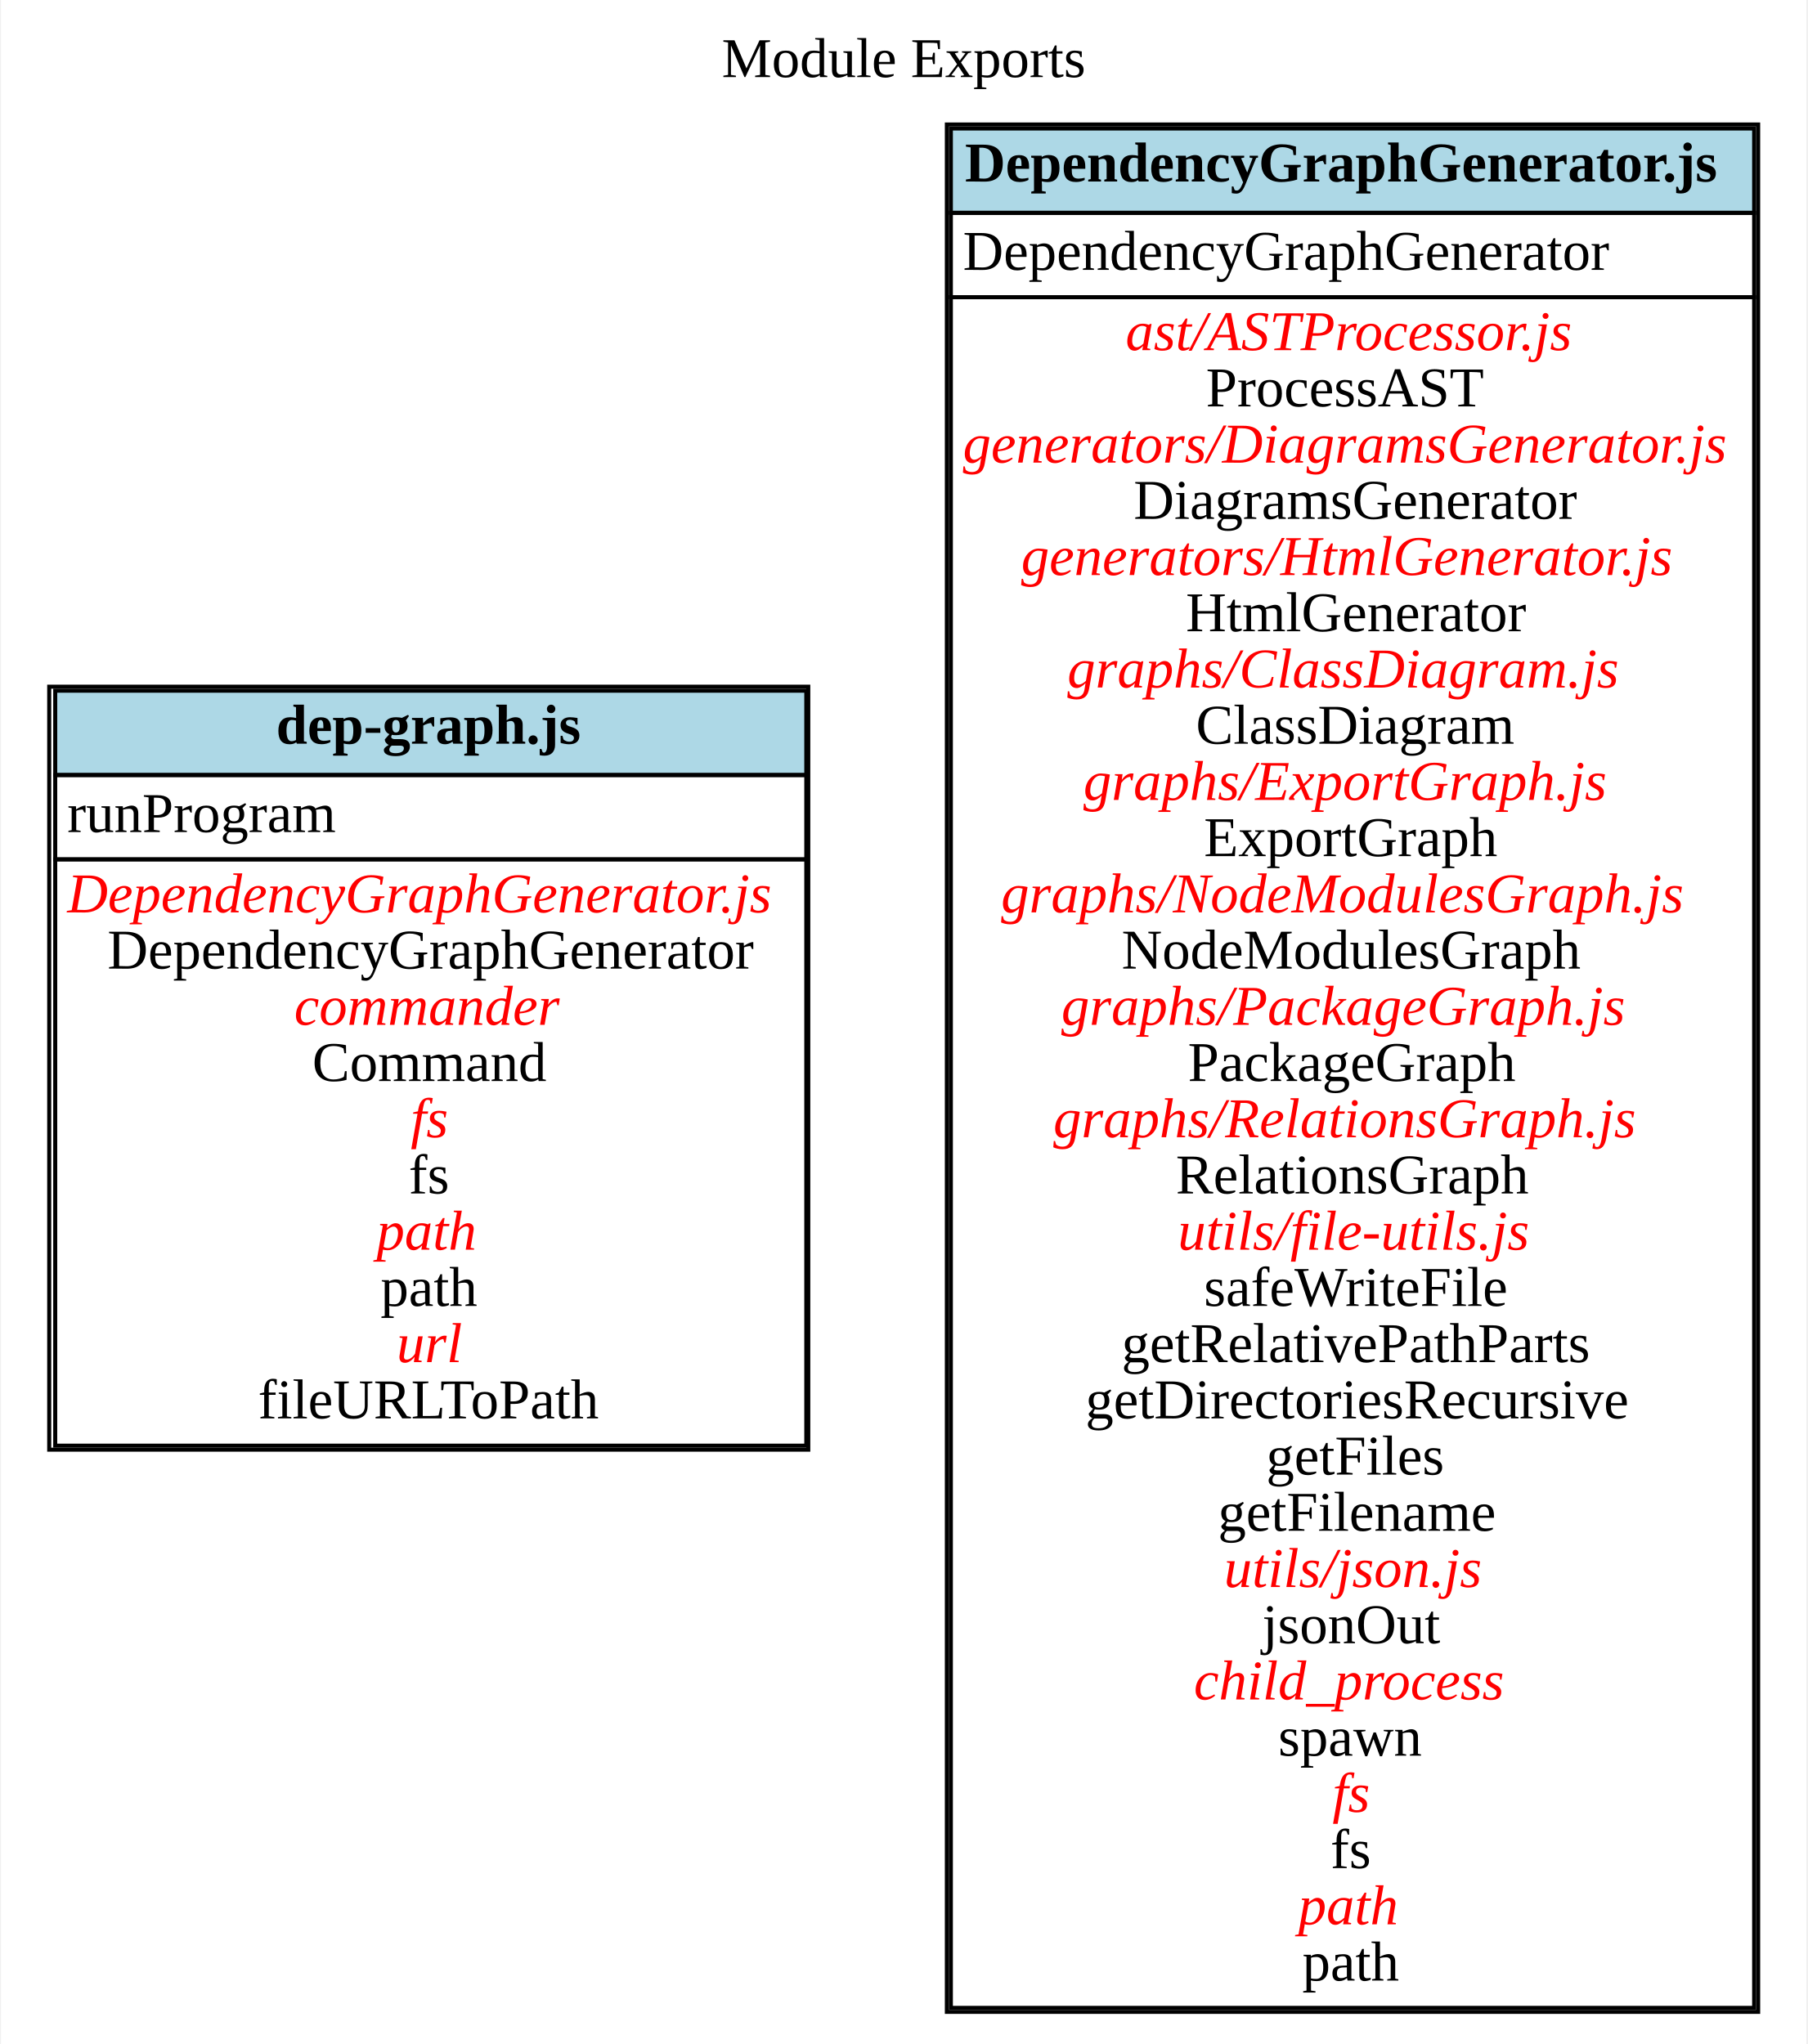
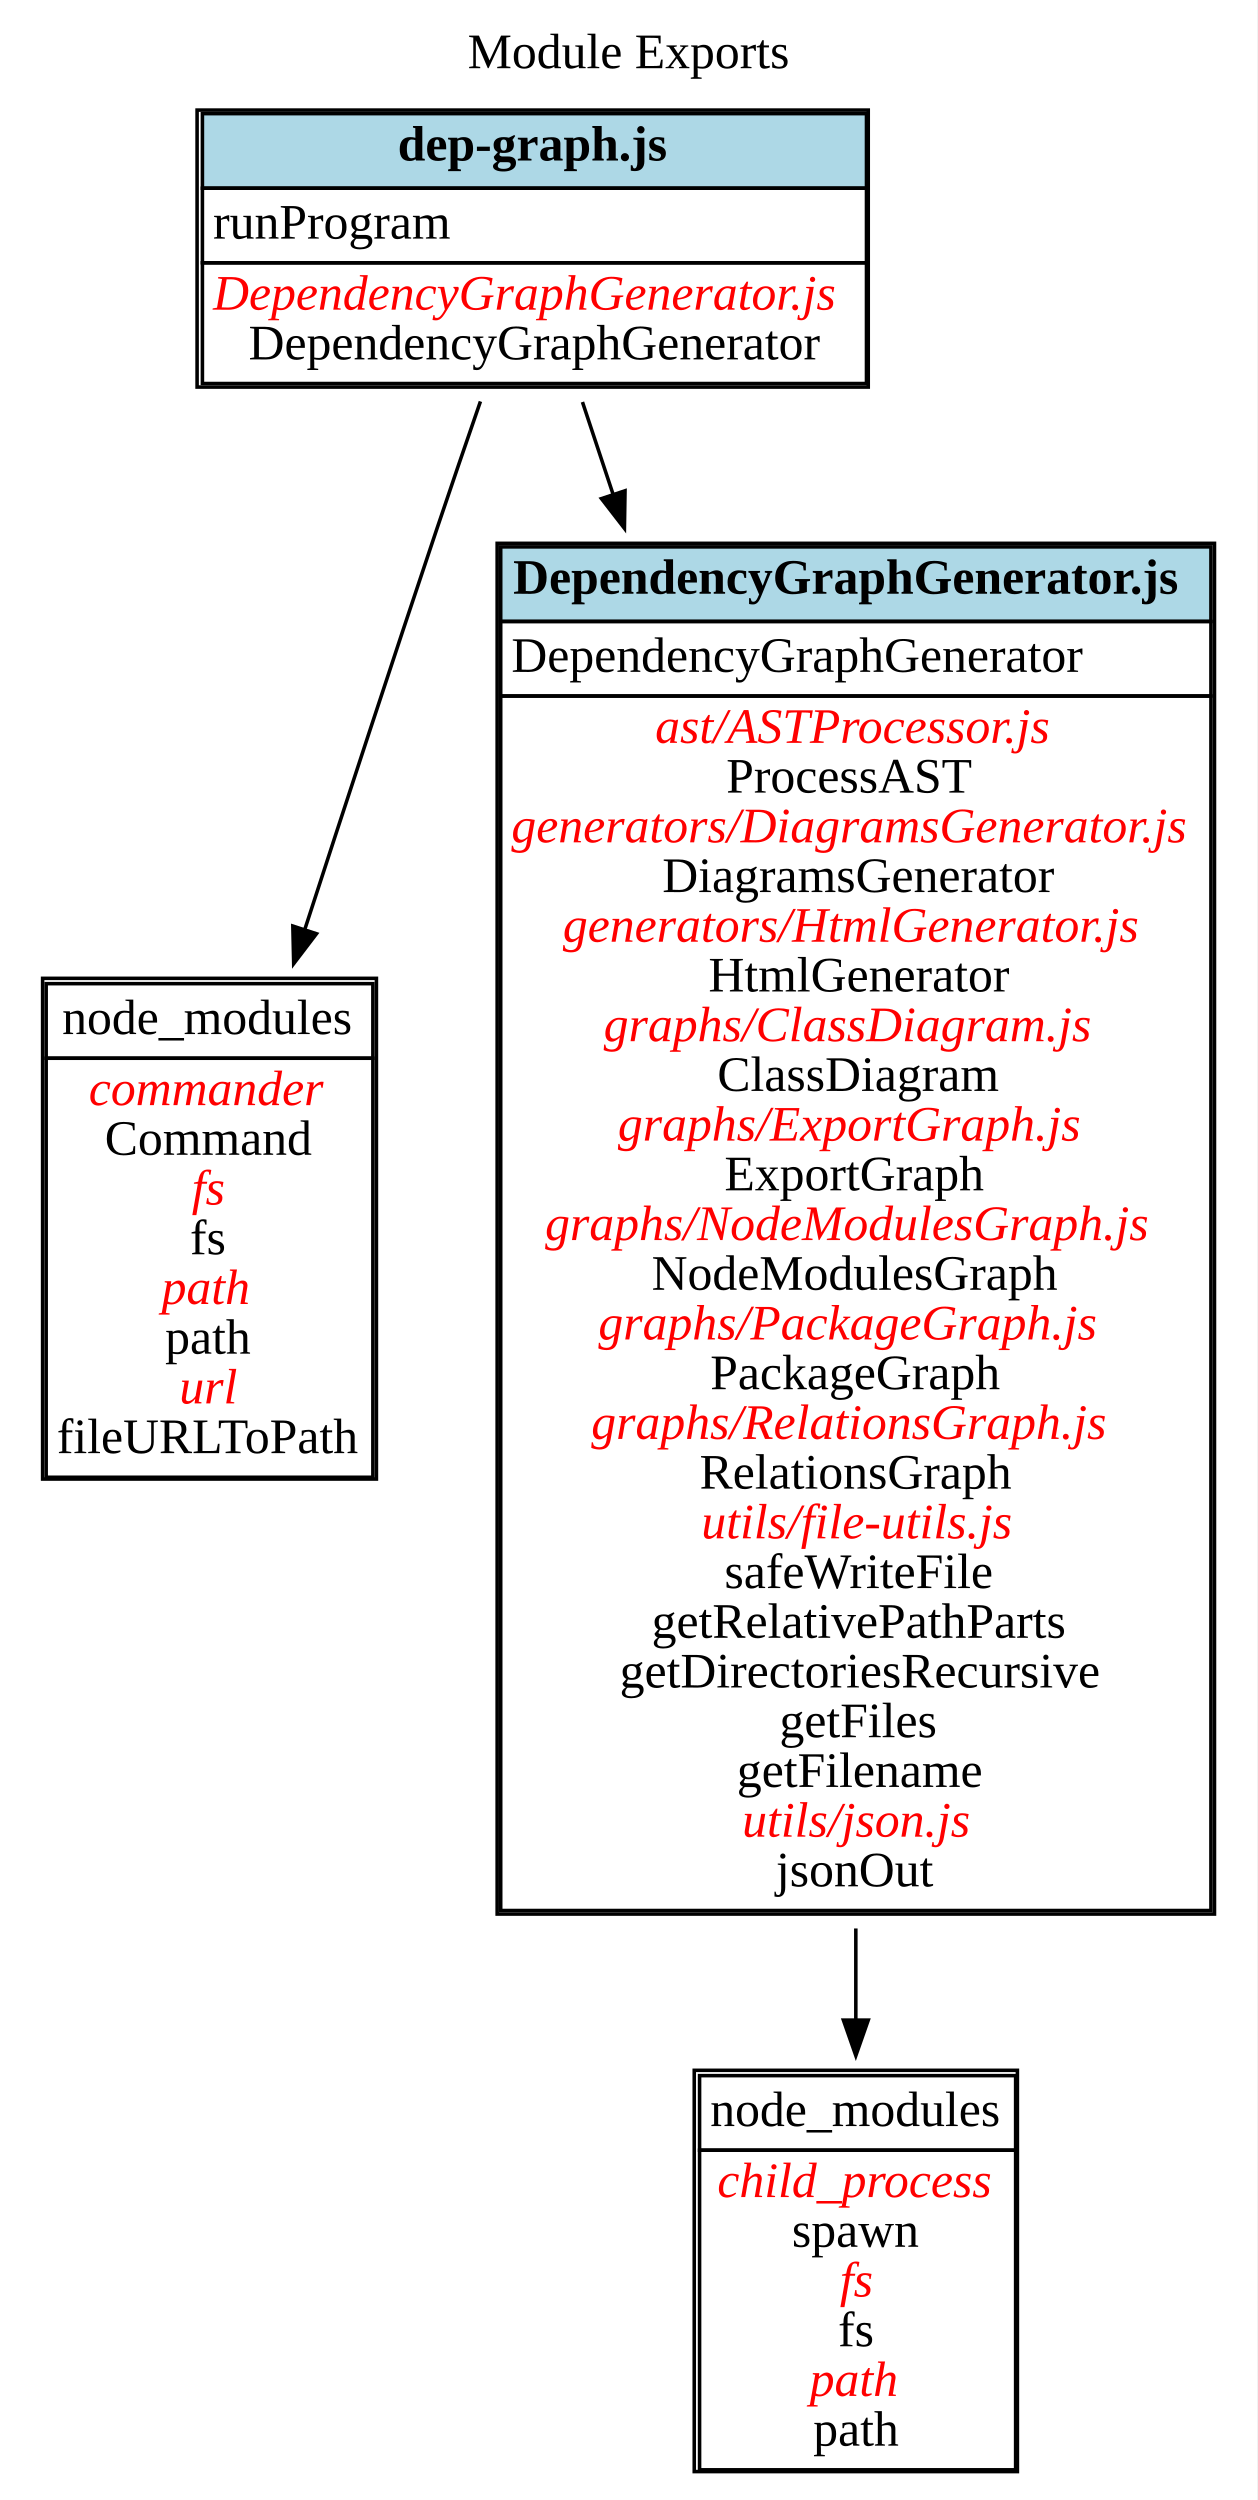
- <svg xmlns="http://www.w3.org/2000/svg" width="450pt" height="509pt" viewBox="0.00 0.00 449.50 509.00">
-   <g id="graph0" class="graph" transform="scale(1 1) rotate(0) translate(4 505)">
-     <polygon fill="white" stroke="transparent" points="-4,4 -4,-505 445.5,-505 445.5,4 -4,4" />
-     <text text-anchor="middle" x="220.75" y="-485.8" font-family="Times New Roman,serif" font-size="14.00"> Module Exports</text>
+ <svg xmlns="http://www.w3.org/2000/svg" width="354pt" height="704pt" viewBox="0.00 0.00 354.00 704.00">
+   <g id="graph0" class="graph" transform="scale(1 1) rotate(0) translate(4 700)">
+     <polygon fill="white" stroke="transparent" points="-4,4 -4,-700 350,-700 350,4 -4,4" />
+     <text text-anchor="middle" x="173" y="-680.8" font-family="Times New Roman,serif" font-size="14.00"> Module Exports</text>
    <g id="node1" class="node">
-       <polygon fill="lightblue" stroke="transparent" points="9.5,-312 9.5,-333 196.5,-333 196.5,-312 9.5,-312" />
-       <polygon fill="none" stroke="black" points="9.5,-312 9.5,-333 196.5,-333 196.5,-312 9.5,-312" />
-       <text text-anchor="start" x="64.5" y="-319.8" font-family="Times New Roman,serif" font-weight="bold" font-size="14.00">dep-graph.js</text>
-       <polygon fill="none" stroke="black" points="9.5,-291 9.5,-312 196.5,-312 196.5,-291 9.5,-291" />
-       <text text-anchor="start" x="12.5" y="-297.8" font-family="Times New Roman,serif" font-size="14.00">runProgram</text>
-       <polygon fill="none" stroke="black" points="9.5,-145 9.5,-291 196.5,-291 196.5,-145 9.5,-145" />
-       <text text-anchor="start" x="12.5" y="-277.8" font-family="Times New Roman,serif" font-style="italic" font-size="14.00" fill="red">DependencyGraphGenerator.js</text>
-       <text text-anchor="start" x="22.5" y="-263.8" font-family="Times New Roman,serif" font-size="14.00">DependencyGraphGenerator</text>
-       <text text-anchor="start" x="69" y="-249.8" font-family="Times New Roman,serif" font-style="italic" font-size="14.00" fill="red">commander</text>
-       <text text-anchor="start" x="73.5" y="-235.8" font-family="Times New Roman,serif" font-size="14.00">Command</text>
-       <text text-anchor="start" x="98" y="-221.8" font-family="Times New Roman,serif" font-style="italic" font-size="14.00" fill="red">fs</text>
-       <text text-anchor="start" x="97.5" y="-207.8" font-family="Times New Roman,serif" font-size="14.00">fs</text>
-       <text text-anchor="start" x="89.5" y="-193.8" font-family="Times New Roman,serif" font-style="italic" font-size="14.00" fill="red">path</text>
-       <text text-anchor="start" x="90.5" y="-179.8" font-family="Times New Roman,serif" font-size="14.00">path</text>
-       <text text-anchor="start" x="94.5" y="-165.8" font-family="Times New Roman,serif" font-style="italic" font-size="14.00" fill="red">url</text>
-       <text text-anchor="start" x="60" y="-151.8" font-family="Times New Roman,serif" font-size="14.00">fileURLToPath</text>
-       <polygon fill="none" stroke="black" points="8,-144 8,-334 197,-334 197,-144 8,-144" />
+       <polygon fill="lightblue" stroke="transparent" points="53,-647 53,-668 240,-668 240,-647 53,-647" />
+       <polygon fill="none" stroke="black" points="53,-647 53,-668 240,-668 240,-647 53,-647" />
+       <text text-anchor="start" x="108" y="-654.8" font-family="Times New Roman,serif" font-weight="bold" font-size="14.00">dep-graph.js</text>
+       <polygon fill="none" stroke="black" points="53,-626 53,-647 240,-647 240,-626 53,-626" />
+       <text text-anchor="start" x="56" y="-632.8" font-family="Times New Roman,serif" font-size="14.00">runProgram</text>
+       <polygon fill="none" stroke="black" points="53,-592 53,-626 240,-626 240,-592 53,-592" />
+       <text text-anchor="start" x="56" y="-612.8" font-family="Times New Roman,serif" font-style="italic" font-size="14.00" fill="red">DependencyGraphGenerator.js</text>
+       <text text-anchor="start" x="66" y="-598.8" font-family="Times New Roman,serif" font-size="14.00">DependencyGraphGenerator</text>
+       <polygon fill="none" stroke="black" points="51.5,-591 51.5,-669 240.5,-669 240.5,-591 51.5,-591" />
    </g>
    <g id="node2" class="node">
-       <polygon fill="lightblue" stroke="transparent" points="232.5,-452 232.5,-473 432.5,-473 432.5,-452 232.5,-452" />
-       <polygon fill="none" stroke="black" points="232.5,-452 232.5,-473 432.5,-473 432.5,-452 232.5,-452" />
-       <text text-anchor="start" x="236" y="-459.8" font-family="Times New Roman,serif" font-weight="bold" font-size="14.00">DependencyGraphGenerator.js</text>
-       <polygon fill="none" stroke="black" points="232.5,-431 232.5,-452 432.5,-452 432.5,-431 232.5,-431" />
-       <text text-anchor="start" x="235.5" y="-437.8" font-family="Times New Roman,serif" font-size="14.00">DependencyGraphGenerator</text>
-       <polygon fill="none" stroke="black" points="232.5,-5 232.5,-431 432.5,-431 432.5,-5 232.5,-5" />
-       <text text-anchor="start" x="276" y="-417.8" font-family="Times New Roman,serif" font-style="italic" font-size="14.00" fill="red">ast/ASTProcessor.js</text>
-       <text text-anchor="start" x="296" y="-403.8" font-family="Times New Roman,serif" font-size="14.00">ProcessAST</text>
-       <text text-anchor="start" x="235.5" y="-389.8" font-family="Times New Roman,serif" font-style="italic" font-size="14.00" fill="red">generators/DiagramsGenerator.js</text>
-       <text text-anchor="start" x="278" y="-375.8" font-family="Times New Roman,serif" font-size="14.00">DiagramsGenerator</text>
-       <text text-anchor="start" x="250" y="-361.8" font-family="Times New Roman,serif" font-style="italic" font-size="14.00" fill="red">generators/HtmlGenerator.js</text>
-       <text text-anchor="start" x="291" y="-347.8" font-family="Times New Roman,serif" font-size="14.00">HtmlGenerator</text>
-       <text text-anchor="start" x="261.5" y="-333.8" font-family="Times New Roman,serif" font-style="italic" font-size="14.00" fill="red">graphs/ClassDiagram.js</text>
-       <text text-anchor="start" x="293.5" y="-319.8" font-family="Times New Roman,serif" font-size="14.00">ClassDiagram</text>
-       <text text-anchor="start" x="265.5" y="-305.8" font-family="Times New Roman,serif" font-style="italic" font-size="14.00" fill="red">graphs/ExportGraph.js</text>
-       <text text-anchor="start" x="295.5" y="-291.8" font-family="Times New Roman,serif" font-size="14.00">ExportGraph</text>
-       <text text-anchor="start" x="245" y="-277.8" font-family="Times New Roman,serif" font-style="italic" font-size="14.00" fill="red">graphs/NodeModulesGraph.js</text>
-       <text text-anchor="start" x="275" y="-263.8" font-family="Times New Roman,serif" font-size="14.00">NodeModulesGraph</text>
-       <text text-anchor="start" x="260" y="-249.8" font-family="Times New Roman,serif" font-style="italic" font-size="14.00" fill="red">graphs/PackageGraph.js</text>
-       <text text-anchor="start" x="291.5" y="-235.8" font-family="Times New Roman,serif" font-size="14.00">PackageGraph</text>
-       <text text-anchor="start" x="258" y="-221.8" font-family="Times New Roman,serif" font-style="italic" font-size="14.00" fill="red">graphs/RelationsGraph.js</text>
-       <text text-anchor="start" x="288.5" y="-207.8" font-family="Times New Roman,serif" font-size="14.00">RelationsGraph</text>
-       <text text-anchor="start" x="289" y="-193.8" font-family="Times New Roman,serif" font-style="italic" font-size="14.00" fill="red">utils/file-utils.js</text>
-       <text text-anchor="start" x="295.5" y="-179.8" font-family="Times New Roman,serif" font-size="14.00">safeWriteFile</text>
-       <text text-anchor="start" x="275" y="-165.8" font-family="Times New Roman,serif" font-size="14.00">getRelativePathParts</text>
-       <text text-anchor="start" x="266" y="-151.8" font-family="Times New Roman,serif" font-size="14.00">getDirectoriesRecursive</text>
-       <text text-anchor="start" x="311" y="-137.8" font-family="Times New Roman,serif" font-size="14.00">getFiles</text>
-       <text text-anchor="start" x="299" y="-123.8" font-family="Times New Roman,serif" font-size="14.00">getFilename</text>
-       <text text-anchor="start" x="300.5" y="-109.8" font-family="Times New Roman,serif" font-style="italic" font-size="14.00" fill="red">utils/json.js</text>
-       <text text-anchor="start" x="310" y="-95.8" font-family="Times New Roman,serif" font-size="14.00">jsonOut</text>
-       <text text-anchor="start" x="293" y="-81.8" font-family="Times New Roman,serif" font-style="italic" font-size="14.00" fill="red">child_process</text>
-       <text text-anchor="start" x="314" y="-67.8" font-family="Times New Roman,serif" font-size="14.00">spawn</text>
-       <text text-anchor="start" x="327.5" y="-53.8" font-family="Times New Roman,serif" font-style="italic" font-size="14.00" fill="red">fs</text>
-       <text text-anchor="start" x="327" y="-39.8" font-family="Times New Roman,serif" font-size="14.00">fs</text>
-       <text text-anchor="start" x="319" y="-25.8" font-family="Times New Roman,serif" font-style="italic" font-size="14.00" fill="red">path</text>
-       <text text-anchor="start" x="320" y="-11.8" font-family="Times New Roman,serif" font-size="14.00">path</text>
-       <polygon fill="none" stroke="black" points="231.5,-4 231.5,-474 433.5,-474 433.5,-4 231.5,-4" />
+       <polygon fill="none" stroke="black" points="9,-402 9,-423 101,-423 101,-402 9,-402" />
+       <text text-anchor="start" x="13.5" y="-408.8" font-family="Times New Roman,serif" font-size="14.00">node_modules</text>
+       <polygon fill="none" stroke="black" points="9,-284 9,-402 101,-402 101,-284 9,-284" />
+       <text text-anchor="start" x="21" y="-388.8" font-family="Times New Roman,serif" font-style="italic" font-size="14.00" fill="red">commander</text>
+       <text text-anchor="start" x="25.5" y="-374.8" font-family="Times New Roman,serif" font-size="14.00">Command</text>
+       <text text-anchor="start" x="50" y="-360.8" font-family="Times New Roman,serif" font-style="italic" font-size="14.00" fill="red">fs</text>
+       <text text-anchor="start" x="49.5" y="-346.8" font-family="Times New Roman,serif" font-size="14.00">fs</text>
+       <text text-anchor="start" x="41.5" y="-332.8" font-family="Times New Roman,serif" font-style="italic" font-size="14.00" fill="red">path</text>
+       <text text-anchor="start" x="42.5" y="-318.8" font-family="Times New Roman,serif" font-size="14.00">path</text>
+       <text text-anchor="start" x="46.5" y="-304.8" font-family="Times New Roman,serif" font-style="italic" font-size="14.00" fill="red">url</text>
+       <text text-anchor="start" x="12" y="-290.8" font-family="Times New Roman,serif" font-size="14.00">fileURLToPath</text>
+       <polygon fill="none" stroke="black" points="8,-283.5 8,-424.5 102,-424.5 102,-283.5 8,-283.5" />
+     </g>
+     <g id="edge1" class="edge">
+       <path fill="none" stroke="black" d="M131.29,-586.95C127.26,-575.32 122.93,-562.68 119,-551 106.59,-514.09 93.17,-473.17 81.84,-438.3" />
+       <polygon fill="black" stroke="black" points="85.12,-437.06 78.7,-428.63 78.46,-439.22 85.12,-437.06" />
+     </g>
+     <g id="node3" class="node">
+       <polygon fill="lightblue" stroke="transparent" points="137,-525 137,-546 337,-546 337,-525 137,-525" />
+       <polygon fill="none" stroke="black" points="137,-525 137,-546 337,-546 337,-525 137,-525" />
+       <text text-anchor="start" x="140.5" y="-532.8" font-family="Times New Roman,serif" font-weight="bold" font-size="14.00">DependencyGraphGenerator.js</text>
+       <polygon fill="none" stroke="black" points="137,-504 137,-525 337,-525 337,-504 137,-504" />
+       <text text-anchor="start" x="140" y="-510.8" font-family="Times New Roman,serif" font-size="14.00">DependencyGraphGenerator</text>
+       <polygon fill="none" stroke="black" points="137,-162 137,-504 337,-504 337,-162 137,-162" />
+       <text text-anchor="start" x="180.5" y="-490.8" font-family="Times New Roman,serif" font-style="italic" font-size="14.00" fill="red">ast/ASTProcessor.js</text>
+       <text text-anchor="start" x="200.5" y="-476.8" font-family="Times New Roman,serif" font-size="14.00">ProcessAST</text>
+       <text text-anchor="start" x="140" y="-462.8" font-family="Times New Roman,serif" font-style="italic" font-size="14.00" fill="red">generators/DiagramsGenerator.js</text>
+       <text text-anchor="start" x="182.5" y="-448.8" font-family="Times New Roman,serif" font-size="14.00">DiagramsGenerator</text>
+       <text text-anchor="start" x="154.5" y="-434.8" font-family="Times New Roman,serif" font-style="italic" font-size="14.00" fill="red">generators/HtmlGenerator.js</text>
+       <text text-anchor="start" x="195.5" y="-420.8" font-family="Times New Roman,serif" font-size="14.00">HtmlGenerator</text>
+       <text text-anchor="start" x="166" y="-406.8" font-family="Times New Roman,serif" font-style="italic" font-size="14.00" fill="red">graphs/ClassDiagram.js</text>
+       <text text-anchor="start" x="198" y="-392.8" font-family="Times New Roman,serif" font-size="14.00">ClassDiagram</text>
+       <text text-anchor="start" x="170" y="-378.8" font-family="Times New Roman,serif" font-style="italic" font-size="14.00" fill="red">graphs/ExportGraph.js</text>
+       <text text-anchor="start" x="200" y="-364.8" font-family="Times New Roman,serif" font-size="14.00">ExportGraph</text>
+       <text text-anchor="start" x="149.5" y="-350.8" font-family="Times New Roman,serif" font-style="italic" font-size="14.00" fill="red">graphs/NodeModulesGraph.js</text>
+       <text text-anchor="start" x="179.5" y="-336.8" font-family="Times New Roman,serif" font-size="14.00">NodeModulesGraph</text>
+       <text text-anchor="start" x="164.5" y="-322.8" font-family="Times New Roman,serif" font-style="italic" font-size="14.00" fill="red">graphs/PackageGraph.js</text>
+       <text text-anchor="start" x="196" y="-308.8" font-family="Times New Roman,serif" font-size="14.00">PackageGraph</text>
+       <text text-anchor="start" x="162.5" y="-294.8" font-family="Times New Roman,serif" font-style="italic" font-size="14.00" fill="red">graphs/RelationsGraph.js</text>
+       <text text-anchor="start" x="193" y="-280.8" font-family="Times New Roman,serif" font-size="14.00">RelationsGraph</text>
+       <text text-anchor="start" x="193.5" y="-266.8" font-family="Times New Roman,serif" font-style="italic" font-size="14.00" fill="red">utils/file-utils.js</text>
+       <text text-anchor="start" x="200" y="-252.8" font-family="Times New Roman,serif" font-size="14.00">safeWriteFile</text>
+       <text text-anchor="start" x="179.5" y="-238.8" font-family="Times New Roman,serif" font-size="14.00">getRelativePathParts</text>
+       <text text-anchor="start" x="170.5" y="-224.8" font-family="Times New Roman,serif" font-size="14.00">getDirectoriesRecursive</text>
+       <text text-anchor="start" x="215.5" y="-210.8" font-family="Times New Roman,serif" font-size="14.00">getFiles</text>
+       <text text-anchor="start" x="203.5" y="-196.8" font-family="Times New Roman,serif" font-size="14.00">getFilename</text>
+       <text text-anchor="start" x="205" y="-182.8" font-family="Times New Roman,serif" font-style="italic" font-size="14.00" fill="red">utils/json.js</text>
+       <text text-anchor="start" x="214.5" y="-168.8" font-family="Times New Roman,serif" font-size="14.00">jsonOut</text>
+       <polygon fill="none" stroke="black" points="136,-161 136,-547 338,-547 338,-161 136,-161" />
+     </g>
+     <g id="edge3" class="edge">
+       <path fill="none" stroke="black" d="M160.02,-586.79C162.66,-578.85 165.57,-570.08 168.67,-560.73" />
+       <polygon fill="black" stroke="black" points="172.01,-561.8 171.84,-551.21 165.36,-559.59 172.01,-561.8" />
+     </g>
+     <g id="node4" class="node">
+       <polygon fill="none" stroke="black" points="193,-94.5 193,-115.5 282,-115.5 282,-94.5 193,-94.5" />
+       <text text-anchor="start" x="196" y="-101.3" font-family="Times New Roman,serif" font-size="14.00">node_modules</text>
+       <polygon fill="none" stroke="black" points="193,-4.5 193,-94.5 282,-94.5 282,-4.5 193,-4.5" />
+       <text text-anchor="start" x="198" y="-81.3" font-family="Times New Roman,serif" font-style="italic" font-size="14.00" fill="red">child_process</text>
+       <text text-anchor="start" x="219" y="-67.3" font-family="Times New Roman,serif" font-size="14.00">spawn</text>
+       <text text-anchor="start" x="232.5" y="-53.3" font-family="Times New Roman,serif" font-style="italic" font-size="14.00" fill="red">fs</text>
+       <text text-anchor="start" x="232" y="-39.3" font-family="Times New Roman,serif" font-size="14.00">fs</text>
+       <text text-anchor="start" x="224" y="-25.3" font-family="Times New Roman,serif" font-style="italic" font-size="14.00" fill="red">path</text>
+       <text text-anchor="start" x="225" y="-11.3" font-family="Times New Roman,serif" font-size="14.00">path</text>
+       <polygon fill="none" stroke="black" points="191.5,-4 191.5,-117 282.5,-117 282.5,-4 191.5,-4" />
+     </g>
+     <g id="edge2" class="edge">
+       <path fill="none" stroke="black" d="M237,-156.95C237,-148.04 237,-139.42 237,-131.24" />
+       <polygon fill="black" stroke="black" points="240.5,-131.13 237,-121.13 233.5,-131.13 240.5,-131.13" />
    </g>
  </g>
</svg>
